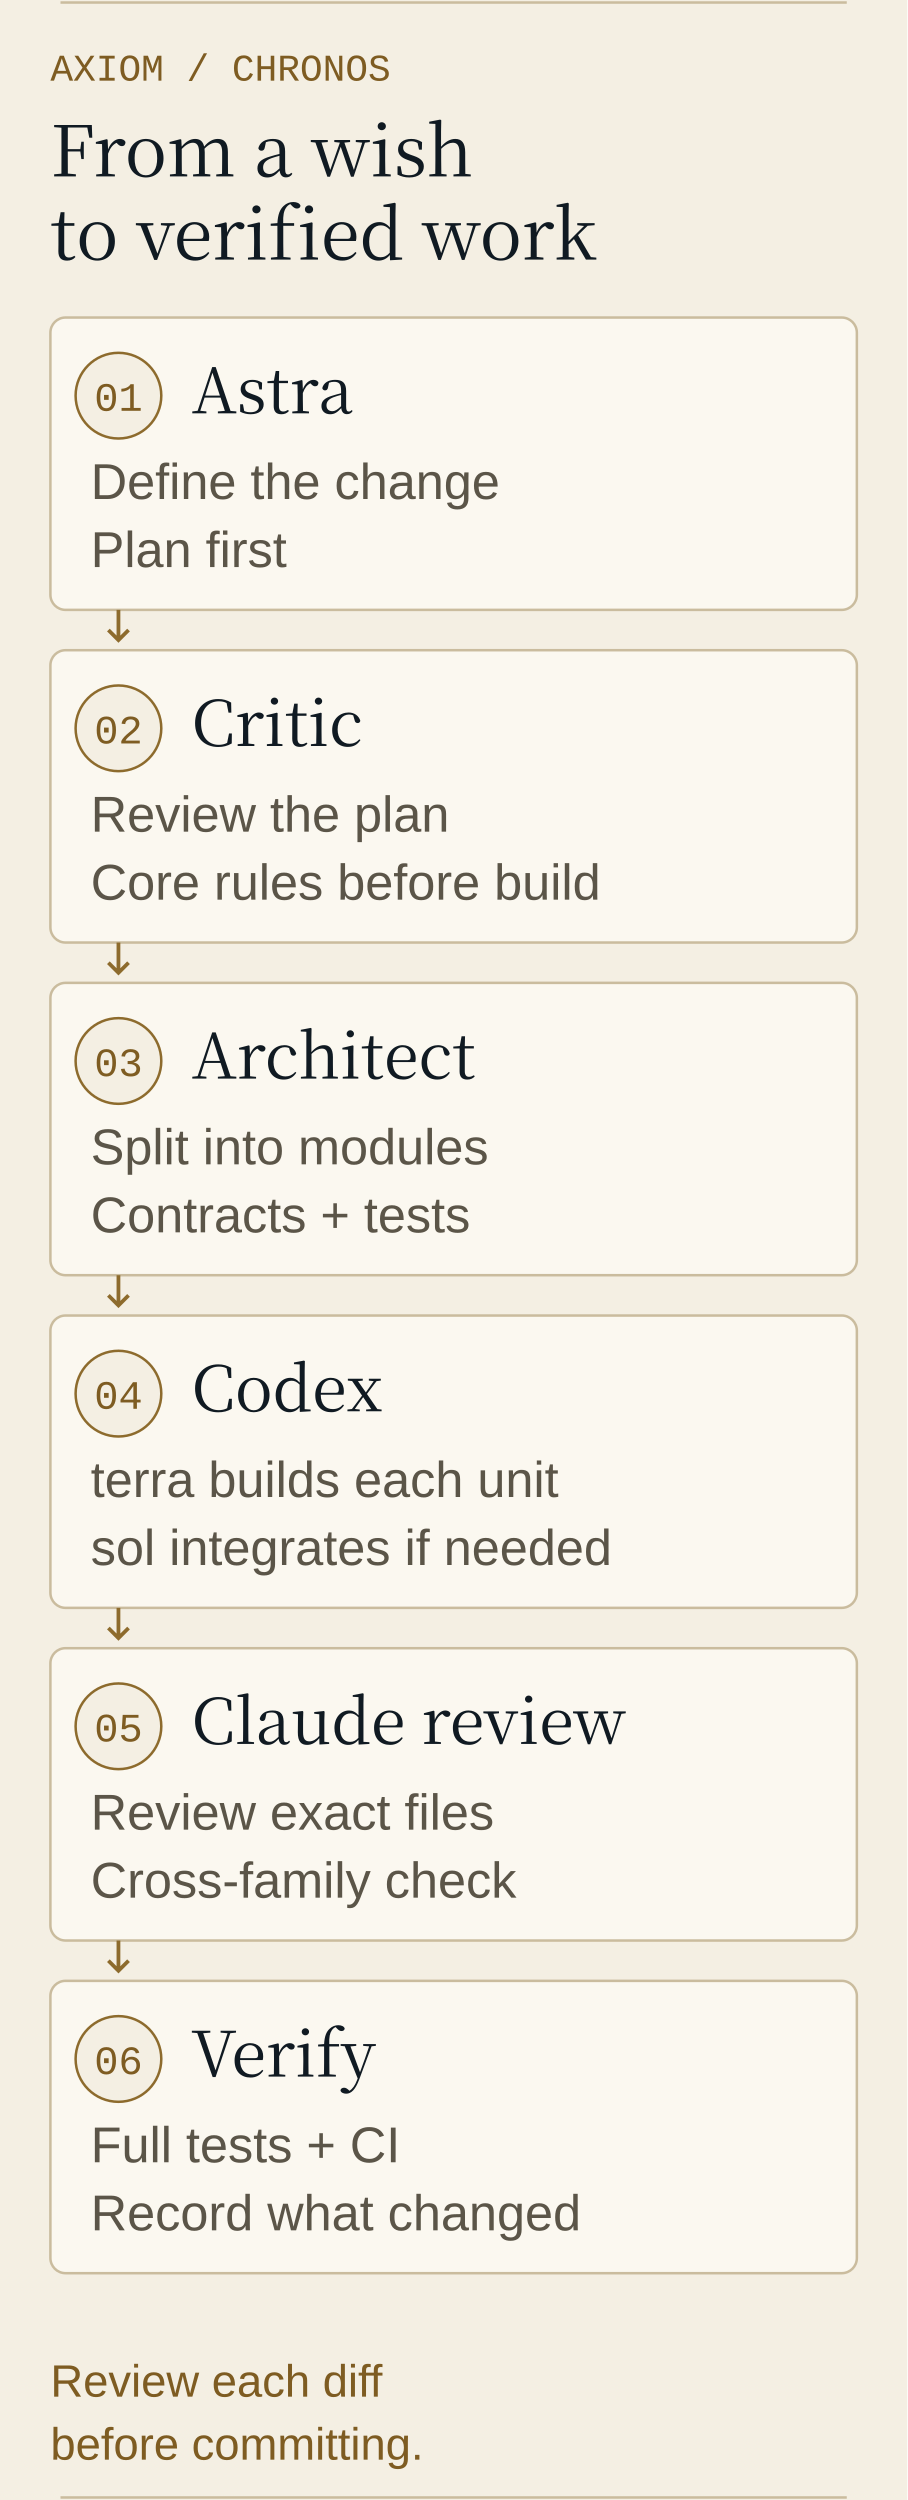
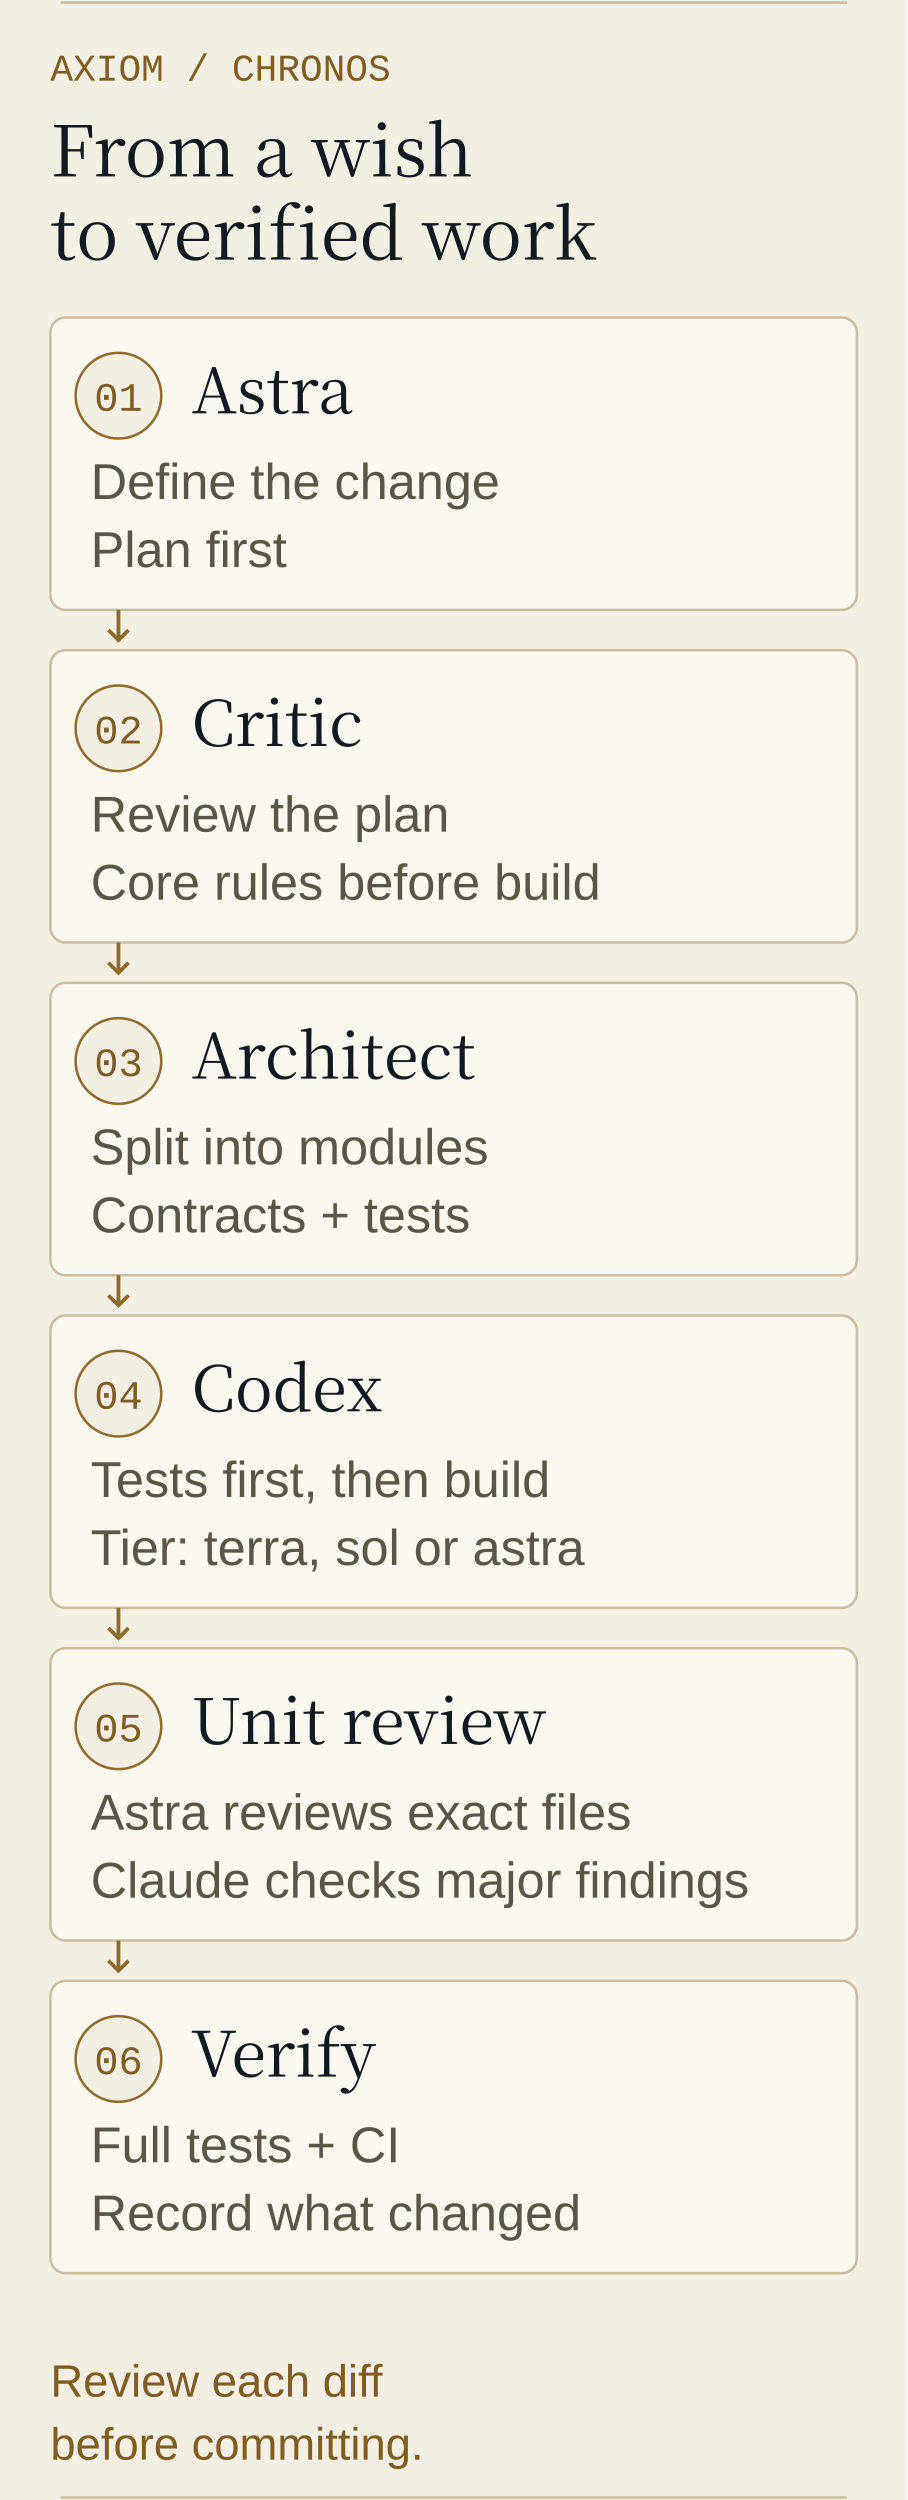
<svg xmlns="http://www.w3.org/2000/svg" width="360" height="992" viewBox="0 0 360 992" role="img" aria-labelledby="title desc" xml:lang="en">
  <rect width="360" height="992" fill="#f4efe3" />
  <path d="M24 1H336M24 991H336" stroke="#cabc9e" />
  <text x="20" y="32" font-size="15" fill="#7e5c22" font-family="'Courier New', monospace" text-anchor="start">AXIOM / CHRONOS</text>
  <text x="20" y="70" font-size="28" fill="#101a22" font-family="Georgia, 'Noto Serif CJK TC', 'Times New Roman', serif" text-anchor="start">From a wish</text>
  <text x="20" y="103" font-size="28" fill="#101a22" font-family="Georgia, 'Noto Serif CJK TC', 'Times New Roman', serif" text-anchor="start">to verified work</text>
  <g data-step="1">
    <rect x="20" y="126" width="320" height="116" rx="6" fill="#fbf8f0" stroke="#cabc9e" />
    <circle cx="47" cy="157" r="17" fill="#f4efe3" stroke="#8d6b2d" />
    <text x="47" y="163" font-size="16" fill="#7e5c22" font-family="'Courier New', monospace" text-anchor="middle">01</text>
    <text x="76" y="164" font-size="25" fill="#101a22" font-family="Georgia, 'Noto Serif CJK TC', 'Times New Roman', serif" text-anchor="start">Astra</text>
    <text x="36" y="198" font-size="20" fill="#5b5548" font-family="Arial, 'Noto Sans CJK TC', 'Microsoft JhengHei', sans-serif" text-anchor="start">Define the change</text>
    <text x="36" y="225" font-size="20" fill="#5b5548" font-family="Arial, 'Noto Sans CJK TC', 'Microsoft JhengHei', sans-serif" text-anchor="start">Plan first</text>
  </g>
  <path d="M47 242v12m-4-4 4 4 4-4" fill="none" stroke="#8d6b2d" stroke-width="1.5" />
  <g data-step="2">
    <rect x="20" y="258" width="320" height="116" rx="6" fill="#fbf8f0" stroke="#cabc9e" />
    <circle cx="47" cy="289" r="17" fill="#f4efe3" stroke="#8d6b2d" />
    <text x="47" y="295" font-size="16" fill="#7e5c22" font-family="'Courier New', monospace" text-anchor="middle">02</text>
    <text x="76" y="296" font-size="25" fill="#101a22" font-family="Georgia, 'Noto Serif CJK TC', 'Times New Roman', serif" text-anchor="start">Critic</text>
    <text x="36" y="330" font-size="20" fill="#5b5548" font-family="Arial, 'Noto Sans CJK TC', 'Microsoft JhengHei', sans-serif" text-anchor="start">Review the plan</text>
    <text x="36" y="357" font-size="20" fill="#5b5548" font-family="Arial, 'Noto Sans CJK TC', 'Microsoft JhengHei', sans-serif" text-anchor="start">Core rules before build</text>
  </g>
  <path d="M47 374v12m-4-4 4 4 4-4" fill="none" stroke="#8d6b2d" stroke-width="1.5" />
  <g data-step="3">
    <rect x="20" y="390" width="320" height="116" rx="6" fill="#fbf8f0" stroke="#cabc9e" />
    <circle cx="47" cy="421" r="17" fill="#f4efe3" stroke="#8d6b2d" />
    <text x="47" y="427" font-size="16" fill="#7e5c22" font-family="'Courier New', monospace" text-anchor="middle">03</text>
    <text x="76" y="428" font-size="25" fill="#101a22" font-family="Georgia, 'Noto Serif CJK TC', 'Times New Roman', serif" text-anchor="start">Architect</text>
    <text x="36" y="462" font-size="20" fill="#5b5548" font-family="Arial, 'Noto Sans CJK TC', 'Microsoft JhengHei', sans-serif" text-anchor="start">Split into modules</text>
    <text x="36" y="489" font-size="20" fill="#5b5548" font-family="Arial, 'Noto Sans CJK TC', 'Microsoft JhengHei', sans-serif" text-anchor="start">Contracts + tests</text>
  </g>
  <path d="M47 506v12m-4-4 4 4 4-4" fill="none" stroke="#8d6b2d" stroke-width="1.5" />
  <g data-step="4">
    <rect x="20" y="522" width="320" height="116" rx="6" fill="#fbf8f0" stroke="#cabc9e" />
    <circle cx="47" cy="553" r="17" fill="#f4efe3" stroke="#8d6b2d" />
    <text x="47" y="559" font-size="16" fill="#7e5c22" font-family="'Courier New', monospace" text-anchor="middle">04</text>
    <text x="76" y="560" font-size="25" fill="#101a22" font-family="Georgia, 'Noto Serif CJK TC', 'Times New Roman', serif" text-anchor="start">Codex</text>
-     <text x="36" y="594" font-size="20" fill="#5b5548" font-family="Arial, 'Noto Sans CJK TC', 'Microsoft JhengHei', sans-serif" text-anchor="start">terra builds each unit</text>
-     <text x="36" y="621" font-size="20" fill="#5b5548" font-family="Arial, 'Noto Sans CJK TC', 'Microsoft JhengHei', sans-serif" text-anchor="start">sol integrates if needed</text>
+     <text x="36" y="594" font-size="20" fill="#5b5548" font-family="Arial, 'Noto Sans CJK TC', 'Microsoft JhengHei', sans-serif" text-anchor="start">Tests first, then build</text>
+     <text x="36" y="621" font-size="20" fill="#5b5548" font-family="Arial, 'Noto Sans CJK TC', 'Microsoft JhengHei', sans-serif" text-anchor="start">Tier: terra, sol or astra</text>
  </g>
  <path d="M47 638v12m-4-4 4 4 4-4" fill="none" stroke="#8d6b2d" stroke-width="1.5" />
  <g data-step="5">
    <rect x="20" y="654" width="320" height="116" rx="6" fill="#fbf8f0" stroke="#cabc9e" />
    <circle cx="47" cy="685" r="17" fill="#f4efe3" stroke="#8d6b2d" />
    <text x="47" y="691" font-size="16" fill="#7e5c22" font-family="'Courier New', monospace" text-anchor="middle">05</text>
-     <text x="76" y="692" font-size="25" fill="#101a22" font-family="Georgia, 'Noto Serif CJK TC', 'Times New Roman', serif" text-anchor="start">Claude review</text>
-     <text x="36" y="726" font-size="20" fill="#5b5548" font-family="Arial, 'Noto Sans CJK TC', 'Microsoft JhengHei', sans-serif" text-anchor="start">Review exact files</text>
-     <text x="36" y="753" font-size="20" fill="#5b5548" font-family="Arial, 'Noto Sans CJK TC', 'Microsoft JhengHei', sans-serif" text-anchor="start">Cross-family check</text>
+     <text x="76" y="692" font-size="25" fill="#101a22" font-family="Georgia, 'Noto Serif CJK TC', 'Times New Roman', serif" text-anchor="start">Unit review</text>
+     <text x="36" y="726" font-size="20" fill="#5b5548" font-family="Arial, 'Noto Sans CJK TC', 'Microsoft JhengHei', sans-serif" text-anchor="start">Astra reviews exact files</text>
+     <text x="36" y="753" font-size="20" fill="#5b5548" font-family="Arial, 'Noto Sans CJK TC', 'Microsoft JhengHei', sans-serif" text-anchor="start">Claude checks major findings</text>
  </g>
  <path d="M47 770v12m-4-4 4 4 4-4" fill="none" stroke="#8d6b2d" stroke-width="1.5" />
  <g data-step="6">
    <rect x="20" y="786" width="320" height="116" rx="6" fill="#fbf8f0" stroke="#cabc9e" />
    <circle cx="47" cy="817" r="17" fill="#f4efe3" stroke="#8d6b2d" />
    <text x="47" y="823" font-size="16" fill="#7e5c22" font-family="'Courier New', monospace" text-anchor="middle">06</text>
    <text x="76" y="824" font-size="25" fill="#101a22" font-family="Georgia, 'Noto Serif CJK TC', 'Times New Roman', serif" text-anchor="start">Verify</text>
    <text x="36" y="858" font-size="20" fill="#5b5548" font-family="Arial, 'Noto Sans CJK TC', 'Microsoft JhengHei', sans-serif" text-anchor="start">Full tests + CI</text>
    <text x="36" y="885" font-size="20" fill="#5b5548" font-family="Arial, 'Noto Sans CJK TC', 'Microsoft JhengHei', sans-serif" text-anchor="start">Record what changed</text>
  </g>
  <text x="20" y="951" font-size="18" fill="#7e5c22" font-family="Arial, 'Noto Sans CJK TC', 'Microsoft JhengHei', sans-serif" text-anchor="start">Review each diff</text>
  <text x="20" y="976" font-size="18" fill="#7e5c22" font-family="Arial, 'Noto Sans CJK TC', 'Microsoft JhengHei', sans-serif" text-anchor="start">before committing.</text>
</svg>
